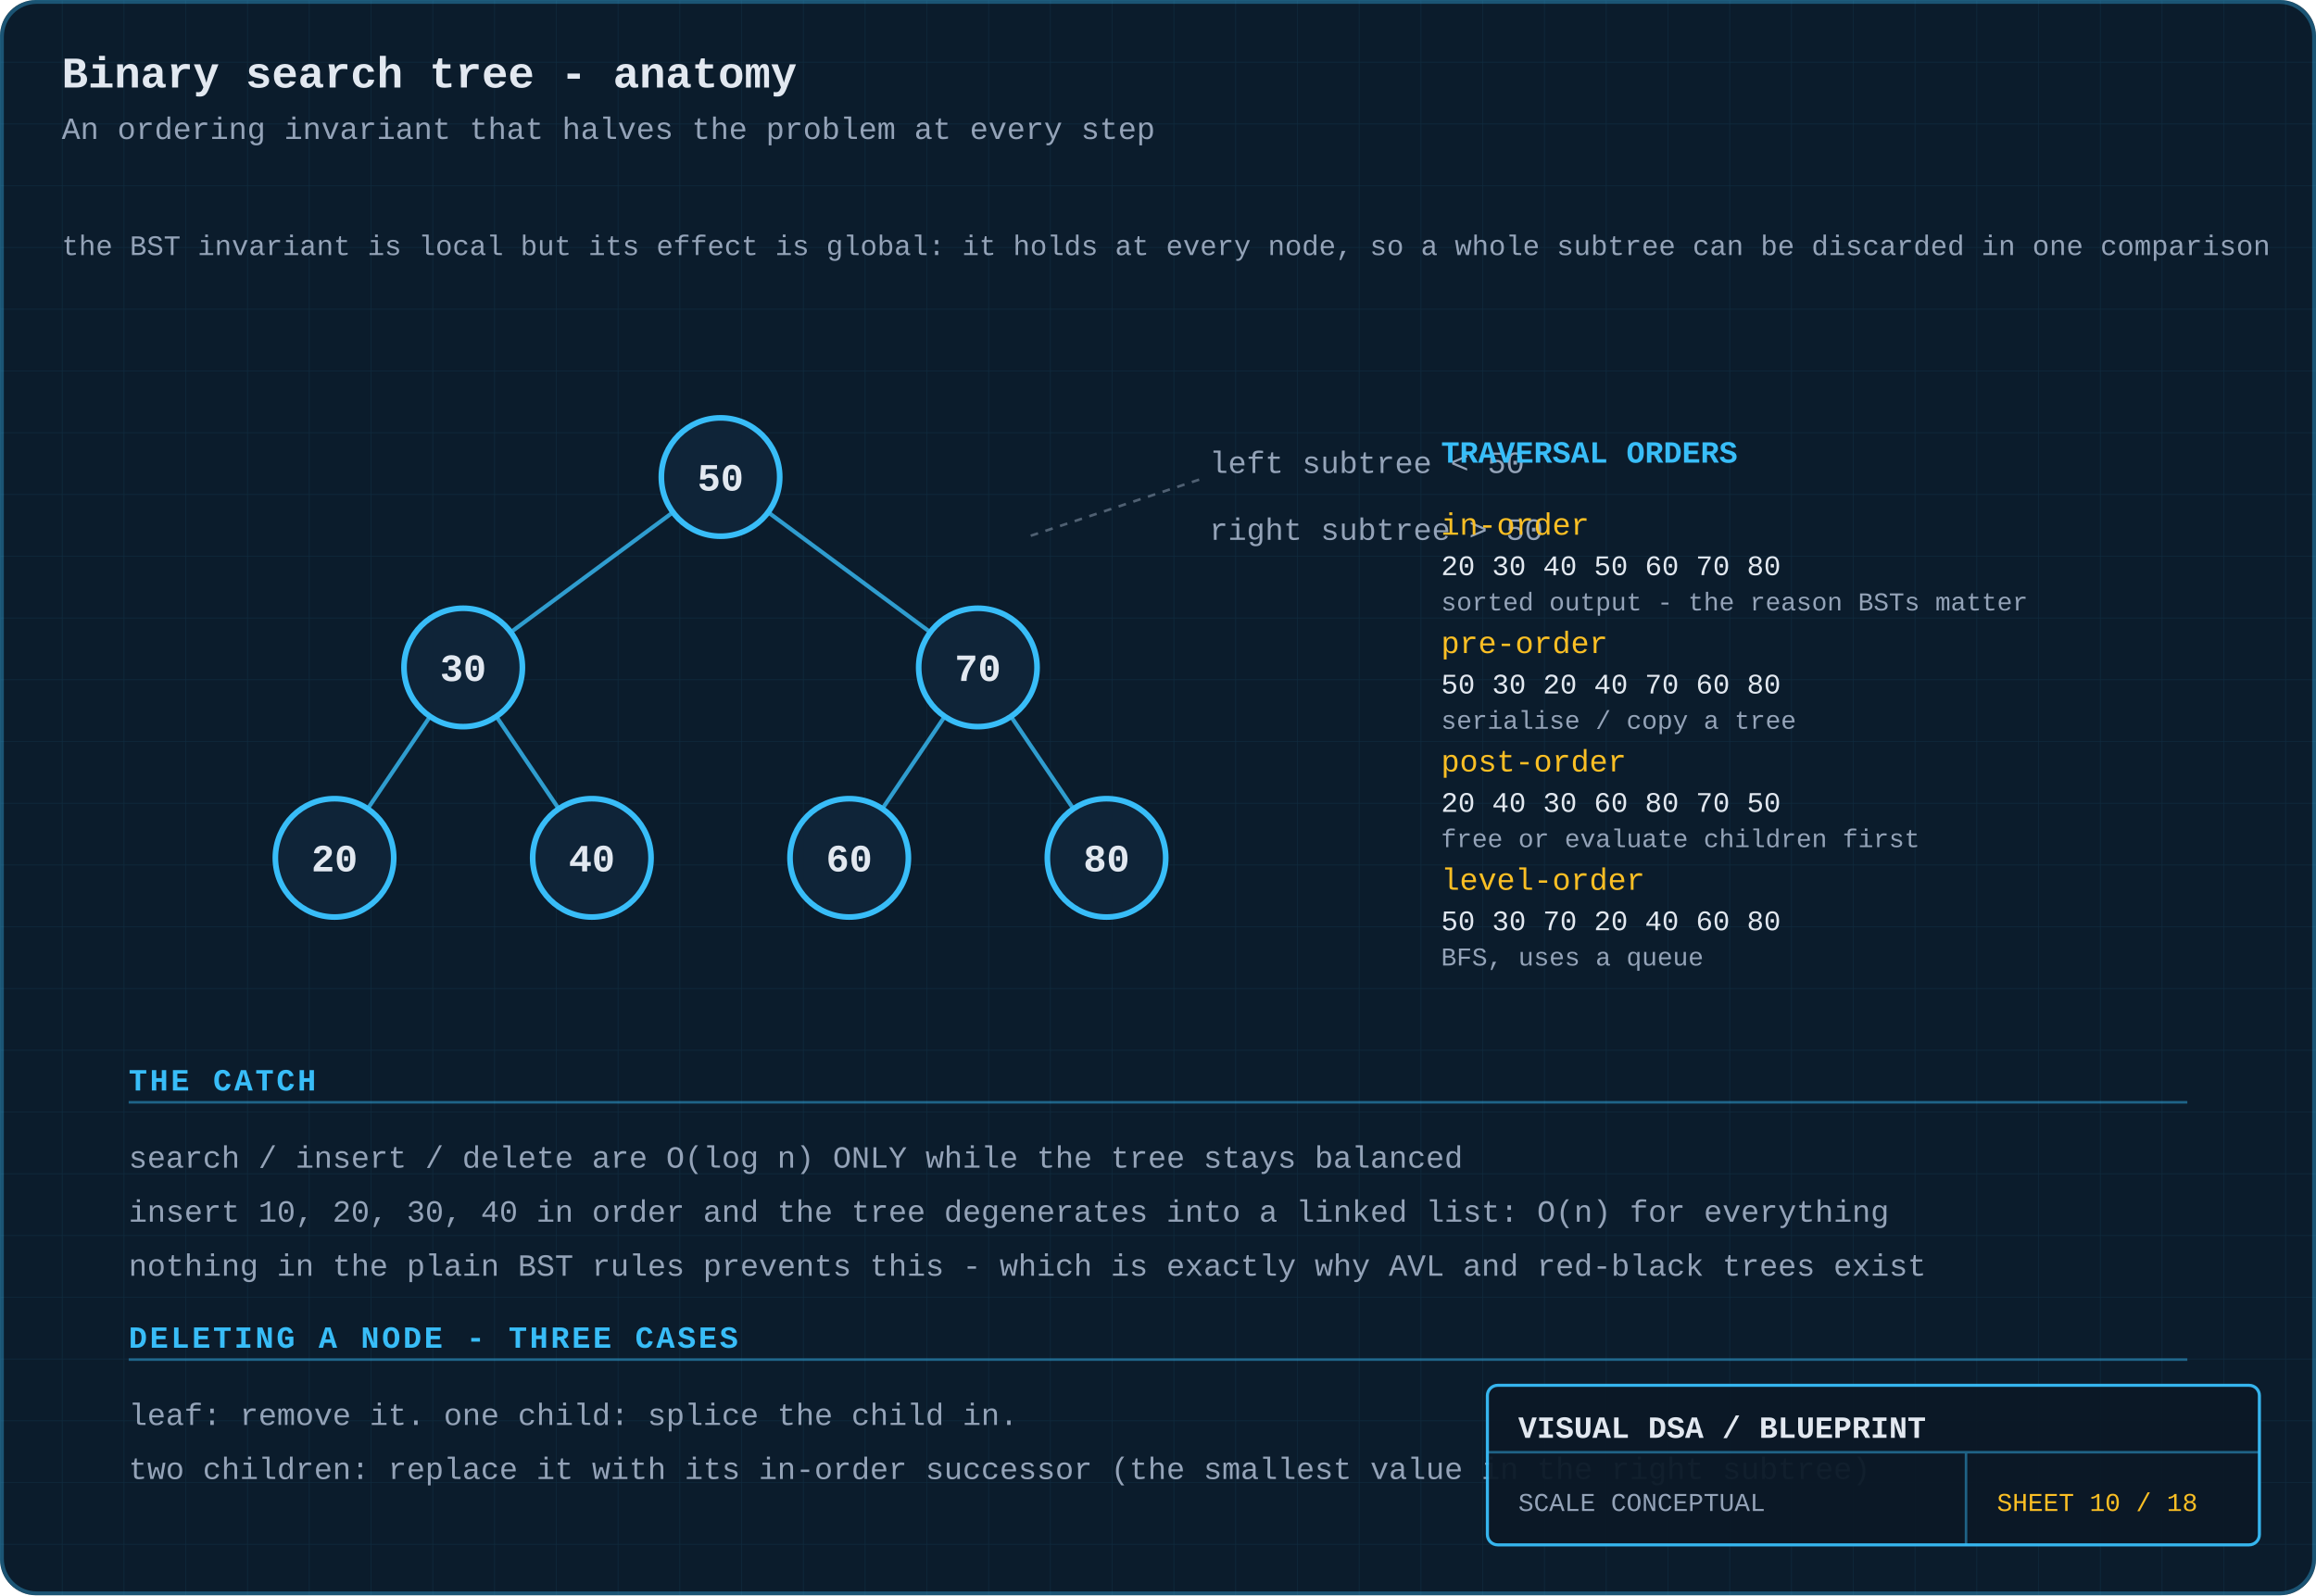
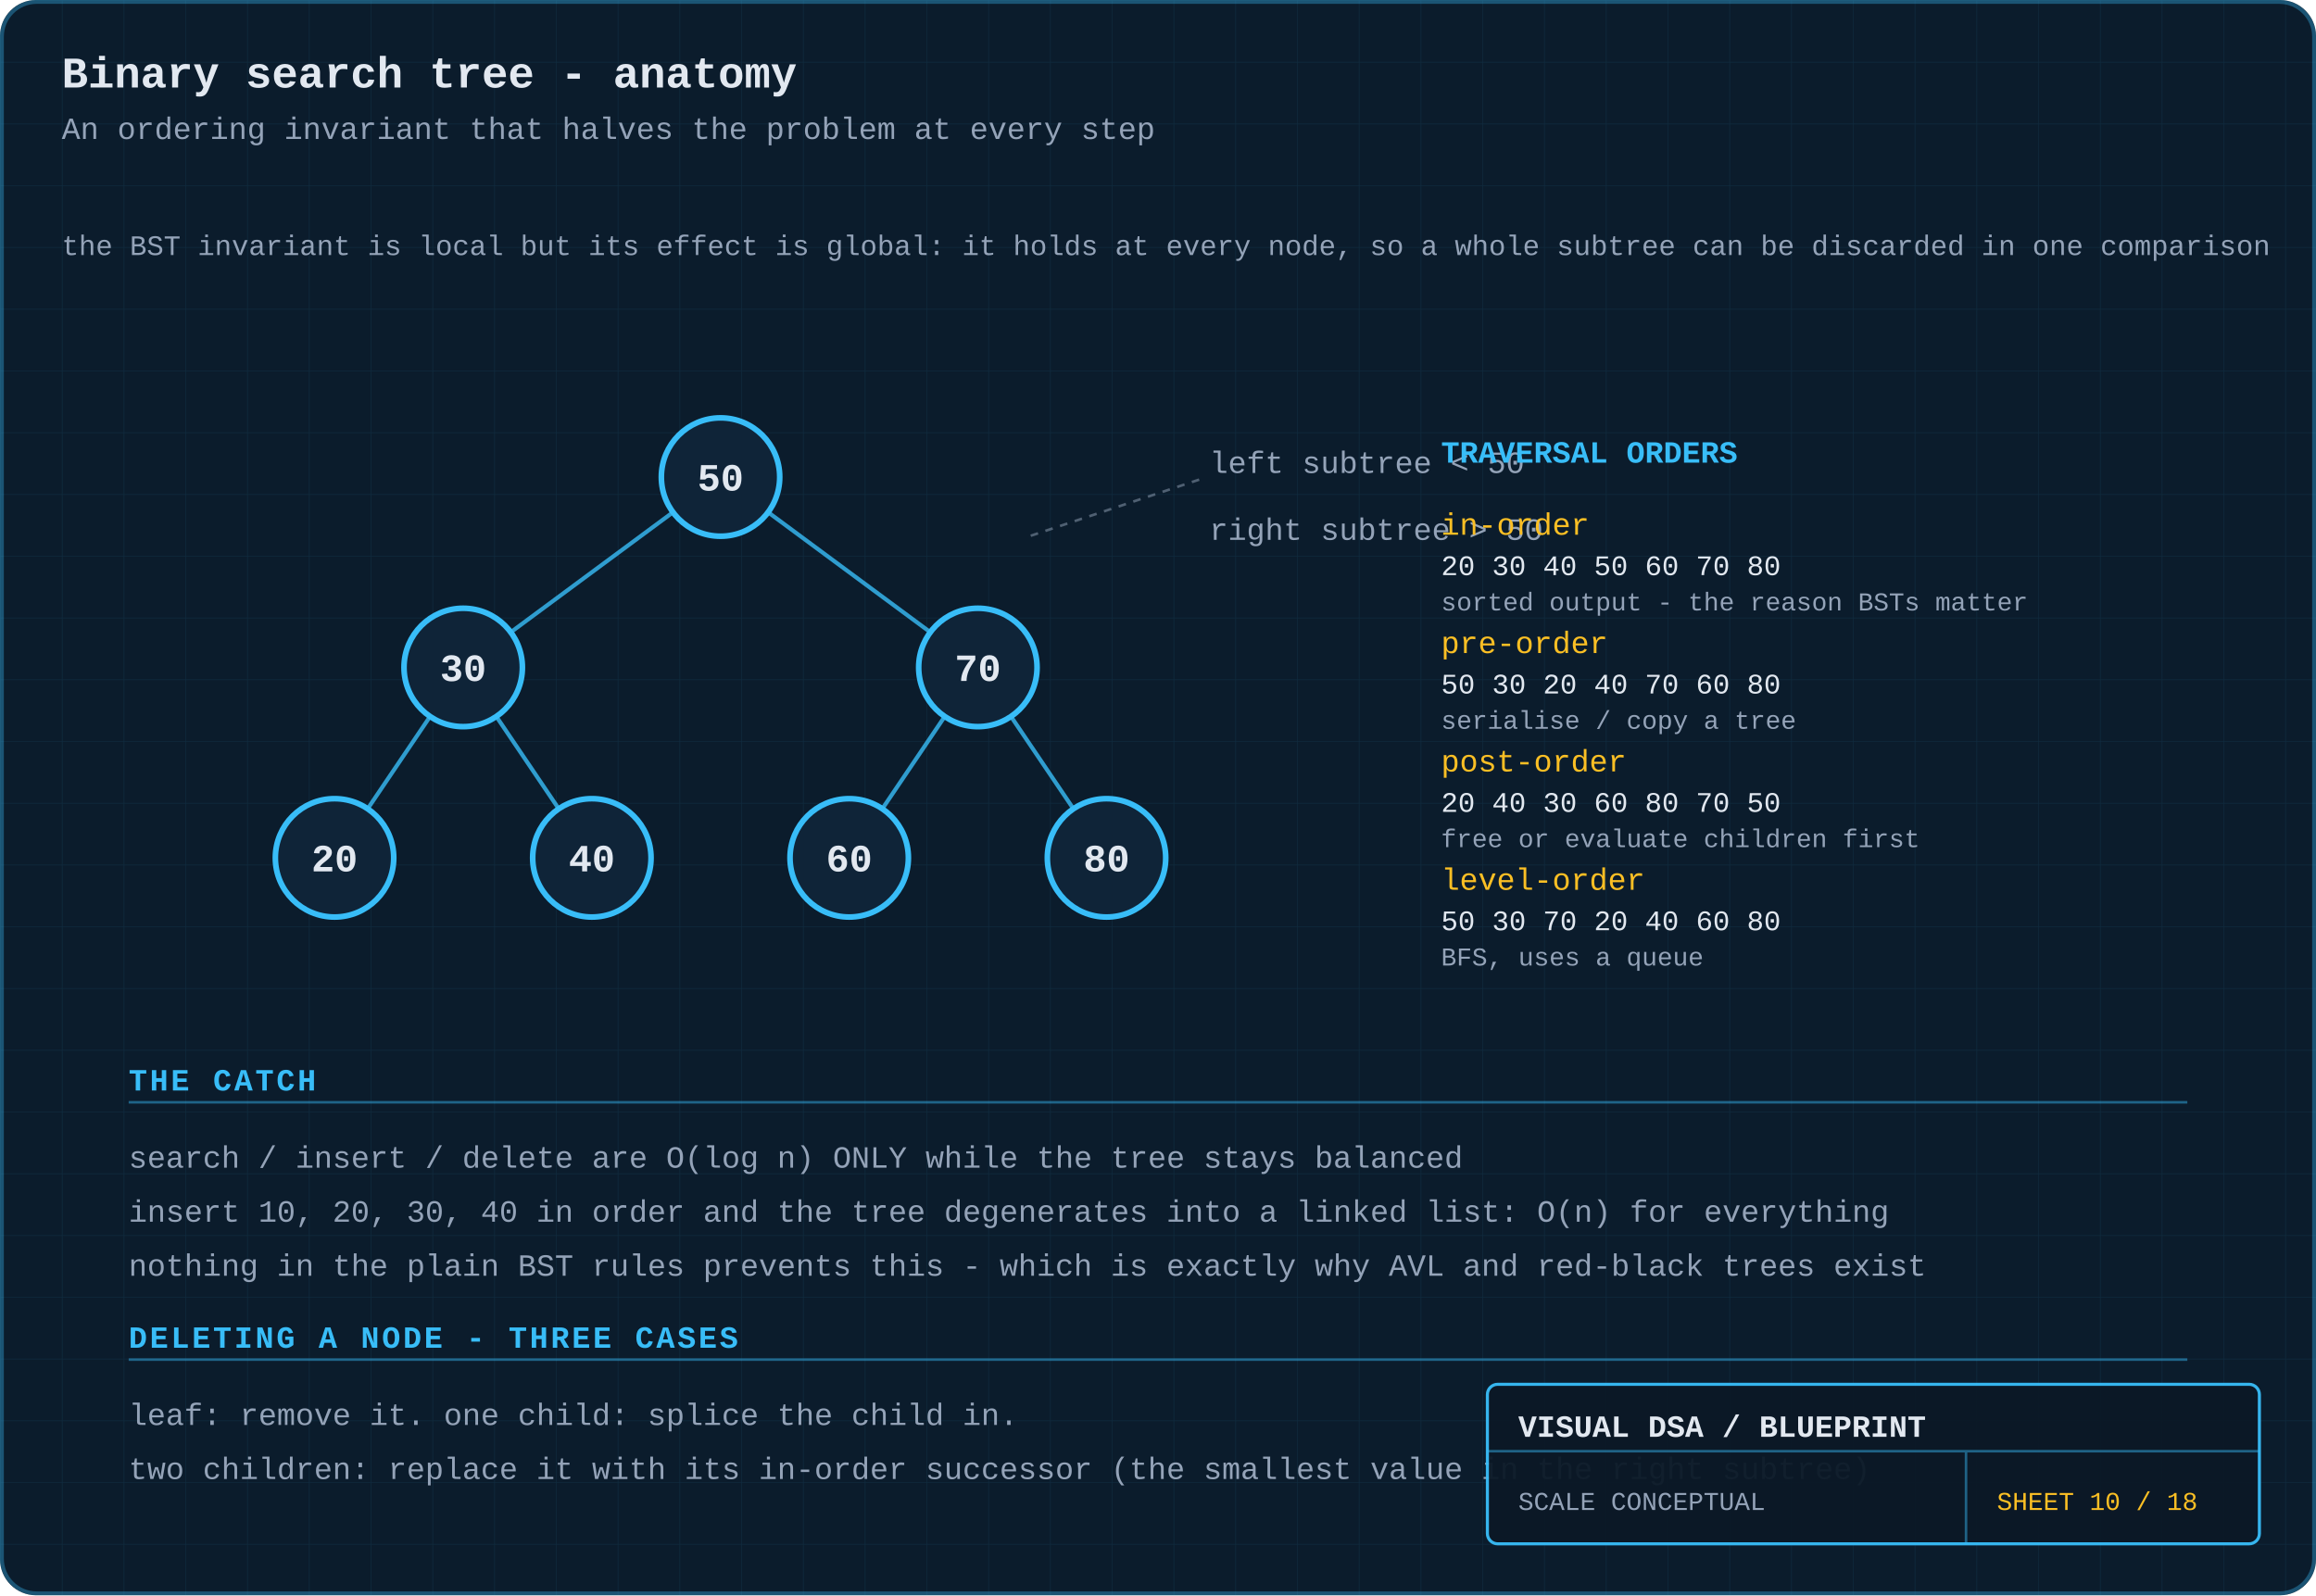
<svg xmlns="http://www.w3.org/2000/svg" viewBox="0 0 900 620" width="900" height="620" role="img" aria-label="Binary search tree - anatomy">
  <defs>
    <pattern id="g" width="24" height="24" patternUnits="userSpaceOnUse">
      <path d="M24 0H0V24" fill="none" stroke="#38bdf8" stroke-width="0.5" opacity="0.09" />
    </pattern>
    <marker id="ar" viewBox="0 0 10 10" refX="9" refY="5" markerWidth="6" markerHeight="6" orient="auto-start-reverse">
      <path d="M0 0 L10 5 L0 10 z" fill="#38bdf8" />
    </marker>
    <marker id="ara" viewBox="0 0 10 10" refX="9" refY="5" markerWidth="6" markerHeight="6" orient="auto-start-reverse">
      <path d="M0 0 L10 5 L0 10 z" fill="#fbbf24" />
    </marker>
    <marker id="arg" viewBox="0 0 10 10" refX="9" refY="5" markerWidth="6" markerHeight="6" orient="auto-start-reverse">
      <path d="M0 0 L10 5 L0 10 z" fill="#34d399" />
    </marker>
  </defs>
  <style>
  text{font-family:ui-monospace, SFMono-Regular, Menlo, Consolas, 'Liberation Mono', monospace;dominant-baseline:middle}
  .title{fill:#e2e8f0;font-size:17px;font-weight:700;dominant-baseline:auto}
  .sub{fill:#94a3b8;font-size:12px;dominant-baseline:auto}
  .lbl{fill:#94a3b8;font-size:11px;text-anchor:middle}
  .lbl-l{fill:#94a3b8;font-size:11px}
  .val{fill:#e2e8f0;font-size:16px;text-anchor:middle;font-weight:600}
  .idx{fill:#64748b;font-size:10px;text-anchor:middle}
  .cell{fill:#0f2438;stroke:#38bdf8;stroke-width:1.5;rx:4}
  .step{fill:#fbbf24;font-size:12px;font-weight:700}
  .edge{stroke:#38bdf8;stroke-width:1.6;fill:none}

  </style>
  <rect x="0" y="0" width="900" height="620" rx="14" fill="#0b1c2c" />
  <rect x="0" y="0" width="900" height="620" rx="14" fill="url(#g)" />
  <rect x="0.75" y="0.75" width="898.5" height="618.5" rx="13.5" fill="none" stroke="#38bdf8" stroke-width="1.5" opacity="0.35" />
  <text class="title" x="24" y="34">Binary search tree - anatomy</text>
  <text class="sub" x="24" y="54">An ordering invariant that halves the problem at every step</text>
  <text class="lbl-l hdrline" x="24" y="96">the BST invariant is local but its effect is global: it holds at every node, so a whole subtree can be discarded in one comparison</text>
  <g transform="translate(0,0.4)">
    <line x1="261.5" y1="198.7" x2="198.5" y2="245.3" stroke="#38bdf8" stroke-width="1.6" opacity="0.8" />
    <line x1="298.5" y1="198.7" x2="361.5" y2="245.3" stroke="#38bdf8" stroke-width="1.6" opacity="0.8" />
    <line x1="167.1" y1="278.1" x2="142.9" y2="313.9" stroke="#38bdf8" stroke-width="1.6" opacity="0.8" />
    <line x1="192.9" y1="278.1" x2="217.1" y2="313.9" stroke="#38bdf8" stroke-width="1.6" opacity="0.8" />
    <line x1="367.1" y1="278.1" x2="342.9" y2="313.9" stroke="#38bdf8" stroke-width="1.6" opacity="0.8" />
    <line x1="392.9" y1="278.1" x2="417.1" y2="313.9" stroke="#38bdf8" stroke-width="1.6" opacity="0.8" />
    <g>
      <circle cx="280.0" cy="185.0" r="23" fill="#0f2438" stroke="#38bdf8" stroke-width="2.2" />
      <text x="280.0" y="186.0" font-size="15" font-weight="600" fill="#e2e8f0" text-anchor="middle" dominant-baseline="middle">50</text>
    </g>
    <g>
      <circle cx="180.0" cy="259.0" r="23" fill="#0f2438" stroke="#38bdf8" stroke-width="2.2" />
      <text x="180.0" y="260.0" font-size="15" font-weight="600" fill="#e2e8f0" text-anchor="middle" dominant-baseline="middle">30</text>
    </g>
    <g>
      <circle cx="380.0" cy="259.0" r="23" fill="#0f2438" stroke="#38bdf8" stroke-width="2.2" />
      <text x="380.0" y="260.0" font-size="15" font-weight="600" fill="#e2e8f0" text-anchor="middle" dominant-baseline="middle">70</text>
    </g>
    <g>
      <circle cx="130.0" cy="333.0" r="23" fill="#0f2438" stroke="#38bdf8" stroke-width="2.2" />
      <text x="130.0" y="334.0" font-size="15" font-weight="600" fill="#e2e8f0" text-anchor="middle" dominant-baseline="middle">20</text>
    </g>
    <g>
      <circle cx="230.0" cy="333.0" r="23" fill="#0f2438" stroke="#38bdf8" stroke-width="2.2" />
      <text x="230.0" y="334.0" font-size="15" font-weight="600" fill="#e2e8f0" text-anchor="middle" dominant-baseline="middle">40</text>
    </g>
    <g>
      <circle cx="330.0" cy="333.0" r="23" fill="#0f2438" stroke="#38bdf8" stroke-width="2.2" />
      <text x="330.0" y="334.0" font-size="15" font-weight="600" fill="#e2e8f0" text-anchor="middle" dominant-baseline="middle">60</text>
    </g>
    <g>
      <circle cx="430.0" cy="333.0" r="23" fill="#0f2438" stroke="#38bdf8" stroke-width="2.2" />
      <text x="430.0" y="334.0" font-size="15" font-weight="600" fill="#e2e8f0" text-anchor="middle" dominant-baseline="middle">80</text>
    </g>
    <text x="470" y="180" font-size="12" fill="#94a3b8">left subtree &lt; 50</text>
    <path d="M466 186 L400 208" stroke="#94a3b8" stroke-width="1" opacity="0.5" stroke-dasharray="3 3" />
    <text x="470" y="206" font-size="12" fill="#94a3b8">right subtree &gt; 50</text>
    <text x="560" y="176" font-size="12" font-weight="700" fill="#38bdf8">TRAVERSAL ORDERS</text>
    <text x="560" y="204" font-size="12" fill="#fbbf24">in-order</text>
    <text x="560" y="220" font-size="11" fill="#e2e8f0">20 30 40 50 60 70 80</text>
    <text x="560" y="234" font-size="10" fill="#94a3b8">sorted output - the reason BSTs matter</text>
    <text x="560" y="250" font-size="12" fill="#fbbf24">pre-order</text>
    <text x="560" y="266" font-size="11" fill="#e2e8f0">50 30 20 40 70 60 80</text>
    <text x="560" y="280" font-size="10" fill="#94a3b8">serialise / copy a tree</text>
    <text x="560" y="296" font-size="12" fill="#fbbf24">post-order</text>
    <text x="560" y="312" font-size="11" fill="#e2e8f0">20 40 30 60 80 70 50</text>
    <text x="560" y="326" font-size="10" fill="#94a3b8">free or evaluate children first</text>
    <text x="560" y="342" font-size="12" fill="#fbbf24">level-order</text>
    <text x="560" y="358" font-size="11" fill="#e2e8f0">50 30 70 20 40 60 80</text>
    <text x="560" y="372" font-size="10" fill="#94a3b8">BFS, uses a queue</text>
    <text x="50" y="420" font-size="12" font-weight="700" fill="#38bdf8" letter-spacing="1">THE CATCH</text>
    <path d="M50 428 L850 428" stroke="#38bdf8" stroke-width="1" opacity="0.45" />
    <text x="50" y="450" font-size="12" fill="#94a3b8">search / insert / delete are O(log n) ONLY while the tree stays balanced</text>
    <text x="50" y="471" font-size="12" fill="#94a3b8">insert 10, 20, 30, 40 in order and the tree degenerates into a linked list: O(n) for everything</text>
    <text x="50" y="492" font-size="12" fill="#94a3b8">nothing in the plain BST rules prevents this - which is exactly why AVL and red-black trees exist</text>
    <text x="50" y="520" font-size="12" font-weight="700" fill="#38bdf8" letter-spacing="1">DELETING A NODE - THREE CASES</text>
    <path d="M50 528 L850 528" stroke="#38bdf8" stroke-width="1" opacity="0.45" />
    <text x="50" y="550" font-size="12" fill="#94a3b8">leaf: remove it.   one child: splice the child in.</text>
    <text x="50" y="571" font-size="12" fill="#94a3b8">two children: replace it with its in-order successor (the smallest value in the right subtree)</text>
-     <rect x="578" y="538" width="300" height="62" rx="4" fill="#0a1826" stroke="#38bdf8" stroke-width="1.2" opacity="0.95" />
-     <path d="M578 564 L878 564 M764 564 L764 600" stroke="#38bdf8" stroke-width="1" opacity="0.45" />
-     <text x="590" y="555" font-size="12" font-weight="700" fill="#e2e8f0">VISUAL DSA / BLUEPRINT</text>
-     <text x="590" y="584" font-size="10" fill="#94a3b8">SCALE CONCEPTUAL</text>
-     <text x="776" y="584" font-size="10" fill="#fbbf24">SHEET 10 / 18</text>
  </g>
+   <rect x="578" y="538" width="300" height="62" rx="4" fill="#0a1826" stroke="#38bdf8" stroke-width="1.2" opacity="0.95" />
+   <path d="M578 564 L878 564 M764 564 L764 600" stroke="#38bdf8" stroke-width="1" opacity="0.45" />
+   <text x="590" y="555" font-size="12" font-weight="700" fill="#e2e8f0">VISUAL DSA / BLUEPRINT</text>
+   <text x="590" y="584" font-size="10" fill="#94a3b8">SCALE CONCEPTUAL</text>
+   <text x="776" y="584" font-size="10" fill="#fbbf24">SHEET 10 / 18</text>
</svg>
